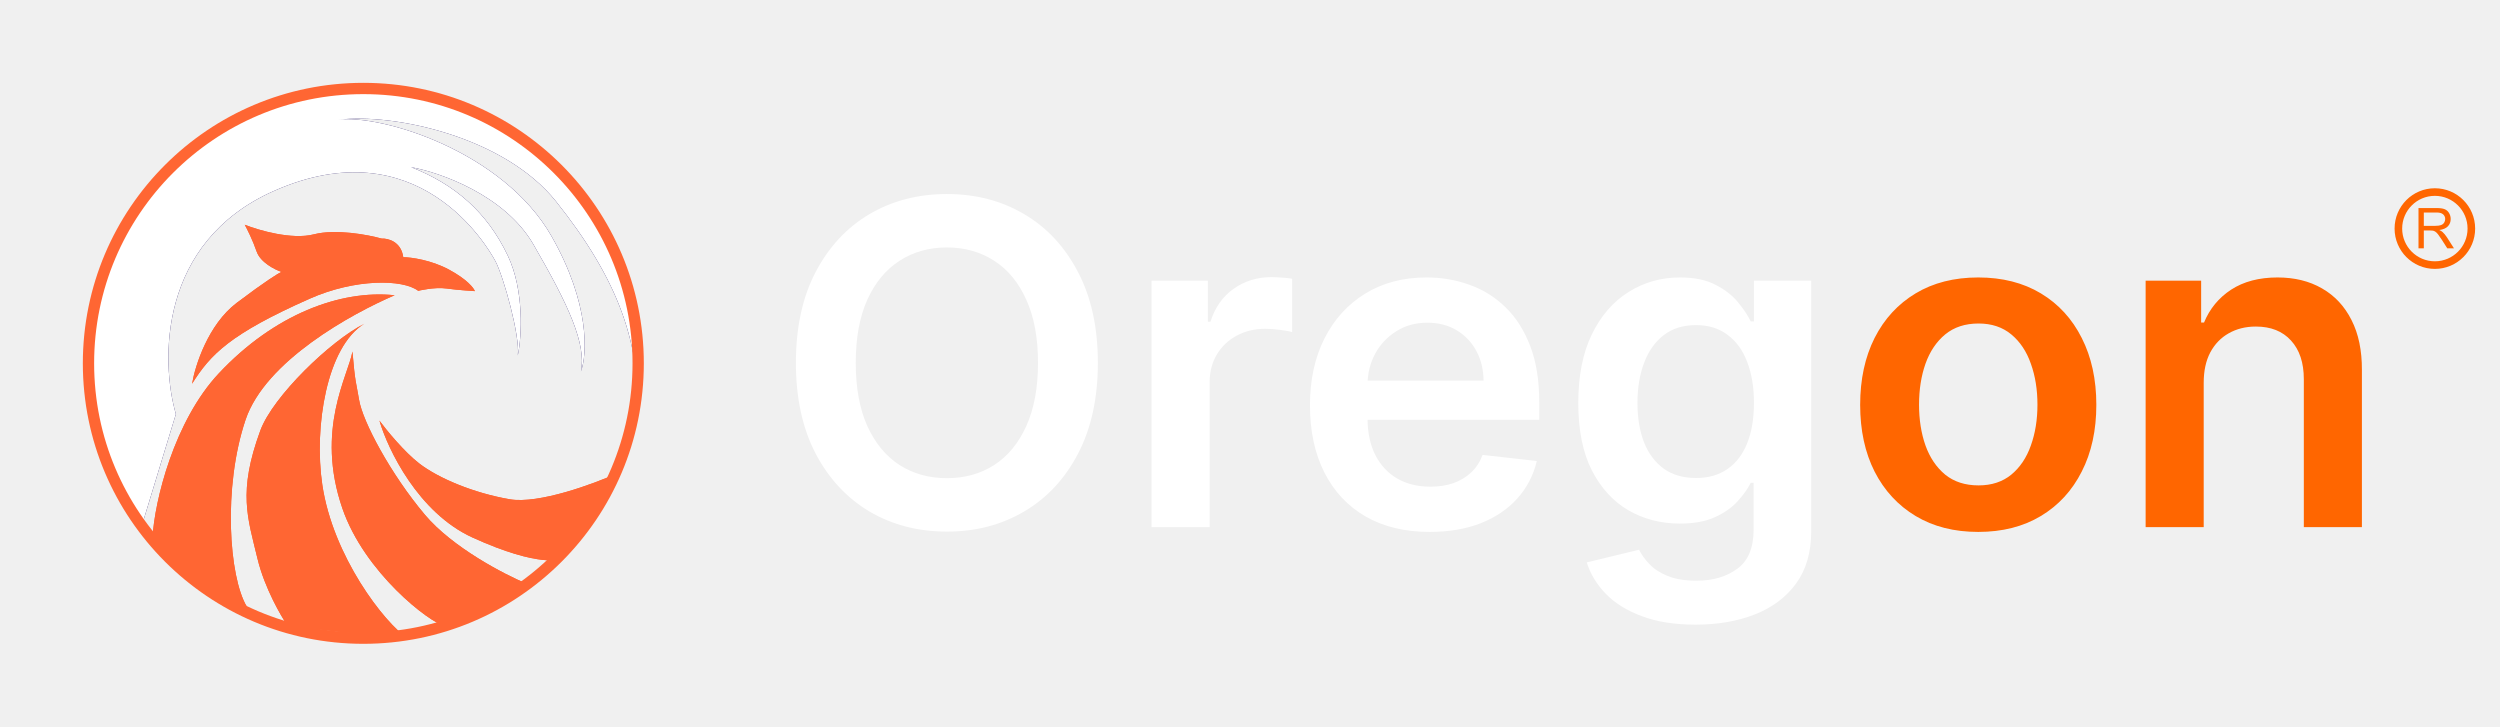
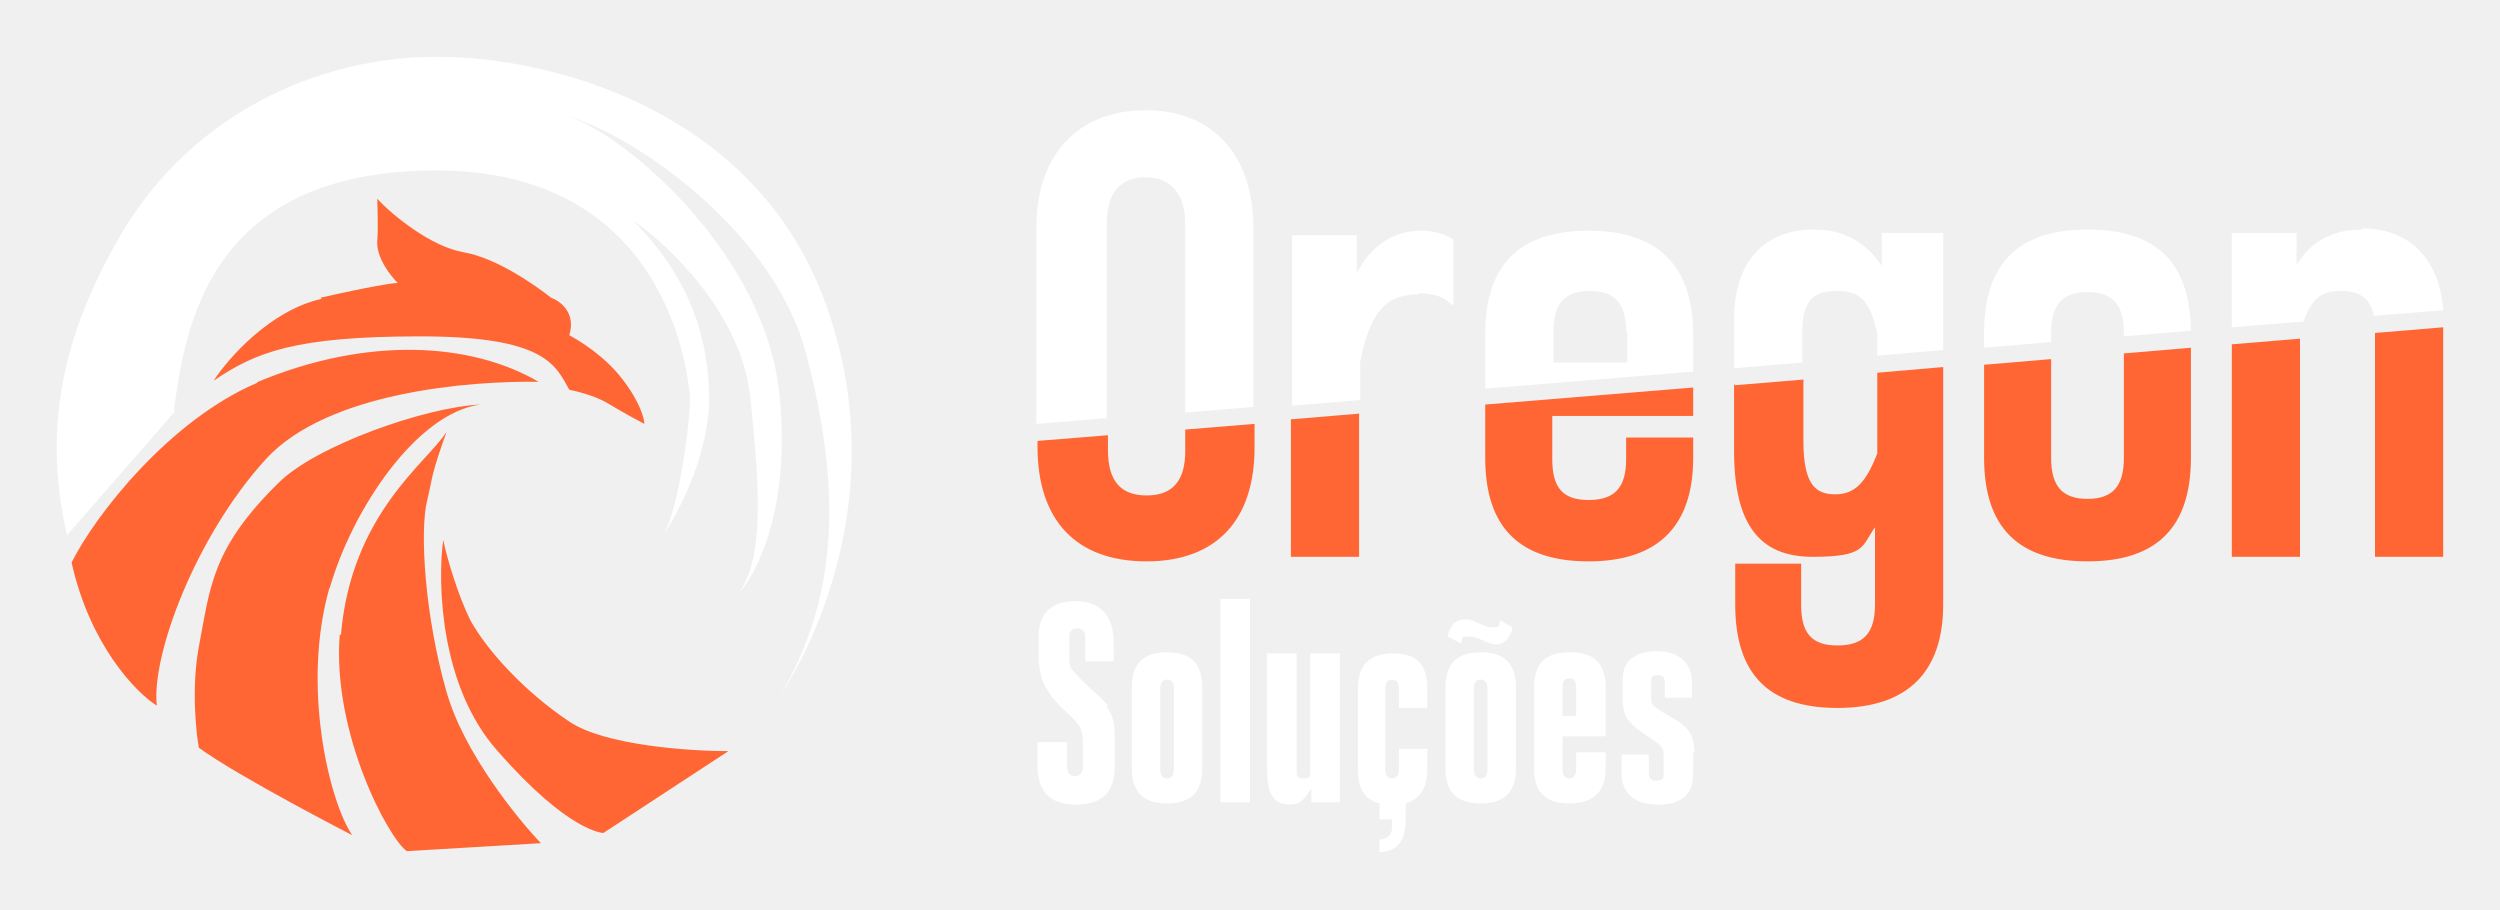
- <svg xmlns="http://www.w3.org/2000/svg" width="664" height="193" viewBox="0 0 664 193" fill="none">
-   <path d="M291.591 96.364C291.591 105.767 289.83 113.821 286.307 120.526C282.813 127.202 278.04 132.315 271.989 135.866C265.966 139.418 259.134 141.193 251.491 141.193C243.849 141.193 237.003 139.418 230.952 135.866C224.929 132.287 220.156 127.159 216.634 120.483C213.139 113.778 211.392 105.739 211.392 96.364C211.392 86.96 213.139 78.921 216.634 72.244C220.156 65.54 224.929 60.412 230.952 56.861C237.003 53.31 243.849 51.534 251.491 51.534C259.134 51.534 265.966 53.31 271.989 56.861C278.04 60.412 282.813 65.54 286.307 72.244C289.83 78.921 291.591 86.96 291.591 96.364ZM275.696 96.364C275.696 89.744 274.659 84.162 272.585 79.617C270.54 75.043 267.699 71.591 264.062 69.261C260.426 66.903 256.236 65.724 251.491 65.724C246.747 65.724 242.557 66.903 238.92 69.261C235.284 71.591 232.429 75.043 230.355 79.617C228.31 84.162 227.287 89.744 227.287 96.364C227.287 102.983 228.31 108.58 230.355 113.153C232.429 117.699 235.284 121.151 238.92 123.509C242.557 125.838 246.747 127.003 251.491 127.003C256.236 127.003 260.426 125.838 264.062 123.509C267.699 121.151 270.54 117.699 272.585 113.153C274.659 108.58 275.696 102.983 275.696 96.364ZM305.856 140V74.546H320.813V85.454H321.495C322.688 81.676 324.734 78.764 327.631 76.719C330.558 74.645 333.896 73.608 337.646 73.608C338.498 73.608 339.45 73.651 340.501 73.736C341.58 73.793 342.475 73.892 343.185 74.034V88.224C342.532 87.997 341.495 87.798 340.075 87.628C338.683 87.429 337.333 87.329 336.026 87.329C333.214 87.329 330.685 87.94 328.441 89.162C326.225 90.355 324.478 92.017 323.2 94.148C321.921 96.278 321.282 98.736 321.282 101.52V140H305.856ZM379.716 141.278C373.153 141.278 367.486 139.915 362.713 137.188C357.969 134.432 354.318 130.54 351.761 125.511C349.205 120.455 347.926 114.503 347.926 107.656C347.926 100.923 349.205 95.014 351.761 89.929C354.347 84.815 357.955 80.838 362.585 77.997C367.216 75.128 372.656 73.693 378.906 73.693C382.94 73.693 386.747 74.347 390.327 75.653C393.935 76.932 397.116 78.921 399.872 81.619C402.656 84.318 404.844 87.756 406.435 91.932C408.026 96.079 408.821 101.023 408.821 106.761V111.491H355.17V101.094H394.034C394.006 98.139 393.366 95.511 392.116 93.21C390.866 90.881 389.119 89.048 386.875 87.713C384.659 86.378 382.074 85.71 379.119 85.71C375.966 85.71 373.196 86.477 370.81 88.011C368.423 89.517 366.563 91.506 365.227 93.977C363.92 96.421 363.253 99.105 363.224 102.031V111.108C363.224 114.915 363.92 118.182 365.312 120.909C366.705 123.608 368.651 125.682 371.151 127.131C373.651 128.551 376.577 129.261 379.929 129.261C382.173 129.261 384.205 128.949 386.023 128.324C387.841 127.67 389.418 126.719 390.753 125.469C392.088 124.219 393.097 122.67 393.778 120.824L408.182 122.443C407.273 126.25 405.54 129.574 402.983 132.415C400.455 135.227 397.216 137.415 393.267 138.977C389.318 140.511 384.801 141.278 379.716 141.278ZM450.337 165.909C444.798 165.909 440.039 165.156 436.062 163.651C432.085 162.173 428.888 160.185 426.474 157.685C424.059 155.185 422.383 152.415 421.445 149.375L435.337 146.009C435.962 147.287 436.871 148.551 438.065 149.801C439.258 151.08 440.863 152.131 442.88 152.955C444.925 153.807 447.496 154.233 450.593 154.233C454.968 154.233 458.59 153.168 461.46 151.037C464.329 148.935 465.763 145.469 465.763 140.639V128.239H464.996C464.201 129.83 463.036 131.463 461.502 133.139C459.996 134.815 457.994 136.222 455.494 137.358C453.022 138.494 449.911 139.062 446.161 139.062C441.133 139.062 436.573 137.884 432.482 135.526C428.42 133.139 425.181 129.588 422.766 124.872C420.38 120.128 419.187 114.19 419.187 107.06C419.187 99.872 420.38 93.807 422.766 88.864C425.181 83.892 428.434 80.128 432.525 77.571C436.616 74.986 441.175 73.693 446.204 73.693C450.039 73.693 453.192 74.347 455.664 75.653C458.164 76.932 460.153 78.48 461.63 80.298C463.107 82.088 464.229 83.778 464.996 85.369H465.849V74.546H481.062V141.065C481.062 146.662 479.727 151.293 477.056 154.957C474.386 158.622 470.735 161.364 466.104 163.182C461.474 165 456.218 165.909 450.337 165.909ZM450.465 126.96C453.732 126.96 456.516 126.165 458.817 124.574C461.119 122.983 462.866 120.696 464.059 117.713C465.252 114.73 465.849 111.151 465.849 106.974C465.849 102.855 465.252 99.247 464.059 96.151C462.894 93.054 461.161 90.653 458.86 88.949C456.587 87.216 453.789 86.349 450.465 86.349C447.028 86.349 444.158 87.244 441.857 89.034C439.556 90.824 437.823 93.281 436.658 96.406C435.494 99.503 434.911 103.026 434.911 106.974C434.911 110.98 435.494 114.489 436.658 117.5C437.852 120.483 439.599 122.812 441.9 124.489C444.229 126.136 447.085 126.96 450.465 126.96Z" fill="white" />
-   <path d="M525.423 141.278C519.031 141.278 513.491 139.872 508.803 137.06C504.116 134.247 500.479 130.312 497.894 125.256C495.337 120.199 494.059 114.29 494.059 107.528C494.059 100.767 495.337 94.844 497.894 89.758C500.479 84.673 504.116 80.724 508.803 77.912C513.491 75.099 519.031 73.693 525.423 73.693C531.815 73.693 537.354 75.099 542.042 77.912C546.729 80.724 550.352 84.673 552.908 89.758C555.494 94.844 556.786 100.767 556.786 107.528C556.786 114.29 555.494 120.199 552.908 125.256C550.352 130.312 546.729 134.247 542.042 137.06C537.354 139.872 531.815 141.278 525.423 141.278ZM525.508 128.92C528.974 128.92 531.871 127.969 534.201 126.065C536.531 124.134 538.263 121.548 539.4 118.31C540.565 115.071 541.147 111.463 541.147 107.486C541.147 103.48 540.565 99.858 539.4 96.619C538.263 93.352 536.531 90.753 534.201 88.821C531.871 86.889 528.974 85.923 525.508 85.923C521.957 85.923 519.002 86.889 516.644 88.821C514.315 90.753 512.567 93.352 511.403 96.619C510.266 99.858 509.698 103.48 509.698 107.486C509.698 111.463 510.266 115.071 511.403 118.31C512.567 121.548 514.315 124.134 516.644 126.065C519.002 127.969 521.957 128.92 525.508 128.92ZM585.305 101.648V140H569.879V74.546H584.624V85.668H585.391C586.896 82.003 589.297 79.091 592.592 76.932C595.916 74.773 600.021 73.693 604.908 73.693C609.425 73.693 613.359 74.659 616.712 76.591C620.092 78.523 622.706 81.321 624.553 84.986C626.428 88.651 627.351 93.097 627.322 98.324V140H611.896V100.71C611.896 96.335 610.76 92.912 608.487 90.44C606.243 87.969 603.132 86.733 599.155 86.733C596.456 86.733 594.055 87.329 591.953 88.523C589.879 89.688 588.246 91.378 587.053 93.594C585.888 95.81 585.305 98.494 585.305 101.648Z" fill="#FF6600" />
-   <path fill-rule="evenodd" clip-rule="evenodd" d="M646.7 50C652.609 50 657.4 54.795 657.4 60.709C657.4 66.624 652.609 71.419 646.7 71.419C640.791 71.419 636 66.624 636 60.709C636 54.795 640.791 50 646.7 50V50ZM646.7 52.018C651.497 52.018 655.384 55.91 655.384 60.709C655.384 65.51 651.495 69.401 646.7 69.401C641.904 69.401 638.016 65.509 638.016 60.709C638.016 55.909 641.905 52.018 646.7 52.018V52.018Z" fill="#FF6600" />
-   <path d="M642.35 65.965V55.257H647.094C648.048 55.257 648.773 55.354 649.269 55.549C649.765 55.739 650.162 56.077 650.459 56.564C650.755 57.051 650.904 57.589 650.904 58.178C650.904 58.938 650.658 59.578 650.167 60.099C649.675 60.621 648.916 60.952 647.89 61.093C648.264 61.273 648.549 61.451 648.744 61.626C649.157 62.006 649.549 62.481 649.919 63.051L651.78 65.965H649.999L648.583 63.737C648.169 63.094 647.829 62.603 647.561 62.262C647.294 61.921 647.053 61.682 646.839 61.546C646.629 61.41 646.415 61.315 646.196 61.261C646.036 61.227 645.773 61.21 645.408 61.21H643.766V65.965H642.35ZM643.766 59.983H646.809C647.457 59.983 647.963 59.917 648.328 59.785C648.692 59.649 648.97 59.435 649.16 59.143C649.349 58.846 649.444 58.524 649.444 58.178C649.444 57.672 649.259 57.256 648.89 56.929C648.525 56.603 647.946 56.44 647.153 56.44H643.766V59.983Z" fill="#FF6600" />
-   <path d="M46.711 109.99L37.984 138.581C24.692 121.115 22.678 103.323 24.769 84.68C27.599 59.443 44.347 40.327 64.194 31.519C84.04 22.71 119.827 17.648 145.047 41.749C170.268 65.849 171.182 97.582 168.744 112.888C171.171 92.011 163.763 73.656 147.676 53.495C134.01 36.368 104.769 30.034 89.914 31.786C101.611 30.407 133.685 40.274 146.492 62.752C156.738 80.734 155.964 94.17 154.297 98.64C155.742 91.358 151.125 81.233 141.659 64.897C134.086 51.828 116.845 45.781 109.171 44.391C120.943 49.004 129.411 56.437 134.872 67.909C139.241 77.087 138.612 89.369 137.523 94.402C138.191 89.31 133.714 73.342 131.582 69.369C129.449 65.397 110.973 33.753 72.721 50.731C42.119 64.313 42.63 95.896 46.711 109.99Z" fill="#170958" />
-   <path d="M62.885 80.429C55.288 86.163 51.804 97.153 51.012 101.932C55.907 94.103 61.142 88.705 82.222 79.348C94.356 73.963 106.988 74.136 111.074 77.242C111.074 77.242 115.404 76.181 118.555 76.627C121.707 77.073 126.127 77.324 126.127 77.324C125.846 76.506 124.085 74.222 119.291 71.627C114.496 69.033 109.17 68.331 107.107 68.304C106.535 64.13 103.026 63.269 101.343 63.36C97.781 62.359 89.198 60.733 83.367 62.238C77.537 63.744 68.696 61.167 65.004 59.69C65.639 60.843 67.157 63.875 68.15 66.779C69.144 69.683 72.962 71.612 74.747 72.213C73.959 72.563 70.483 74.696 62.885 80.429Z" fill="#FF6633" />
-   <path d="M58.141 99.136C46.275 111.781 41.026 133.049 40.504 142.873C49.521 155.202 61.035 160.368 65.55 161.111C60.828 153.246 59.161 129.5 65.223 111.488C70.479 95.874 93.351 83.345 104.825 78.416C90.493 76.906 72.844 83.467 58.141 99.136Z" fill="#FF6633" />
-   <path d="M85.602 128.724C88.407 147.745 102.117 165.471 108.253 169.509C108.253 169.509 84.688 167.756 76.104 165.776C74.818 163.895 70.293 156.302 68.394 148.406C65.777 137.523 63.127 130.704 69.14 114.351C72.483 105.26 87.874 90.442 96.759 85.991C86.79 92.064 83.338 113.374 85.602 128.724Z" fill="#FF6633" />
-   <path d="M90.924 135.007C83.696 113.989 92.507 99.748 93.609 93.356C94.322 101.894 94.626 101.636 95.38 106.22C96.323 111.951 103.735 125.878 112.852 136.712C120.145 145.379 133.858 152.517 139.802 155.002L118.081 166.242C114.141 165.408 96.811 152.123 90.924 135.007Z" fill="#FF6633" />
-   <path d="M164.074 125.659L149.218 148.486C149.218 148.486 143.563 150.996 125.513 142.774C111.073 136.197 102.998 119.317 100.766 111.7C102.614 114.2 107.322 119.981 111.367 123.105C116.423 127.009 125.808 130.96 135.4 132.606C143.074 133.922 157.713 128.523 164.074 125.659Z" fill="#FF6633" />
-   <path d="M46.711 109.99L37.984 138.581C24.692 121.115 22.678 103.323 24.769 84.68C27.599 59.443 44.347 40.327 64.194 31.519C84.04 22.71 119.827 17.648 145.047 41.749C170.268 65.849 171.182 97.582 168.744 112.888C171.171 92.011 163.763 73.656 147.676 53.495C134.01 36.368 104.769 30.034 89.914 31.786C101.611 30.407 133.685 40.274 146.492 62.752C156.738 80.734 155.964 94.17 154.297 98.64C155.742 91.358 151.125 81.233 141.659 64.897C134.086 51.828 116.845 45.781 109.171 44.391C120.943 49.004 129.411 56.437 134.872 67.909C139.241 77.087 138.612 89.369 137.523 94.402C138.191 89.31 133.714 73.342 131.582 69.369C129.449 65.397 110.973 33.753 72.721 50.731C42.119 64.313 42.63 95.896 46.711 109.99Z" fill="white" />
-   <path d="M62.885 80.429C55.288 86.163 51.804 97.153 51.012 101.932C55.907 94.103 61.142 88.705 82.222 79.348C94.356 73.963 106.988 74.136 111.074 77.242C111.074 77.242 115.404 76.181 118.555 76.627C121.707 77.073 126.127 77.324 126.127 77.324C125.846 76.506 124.085 74.222 119.291 71.627C114.496 69.033 109.17 68.331 107.107 68.304C106.535 64.13 103.026 63.269 101.343 63.36C97.781 62.359 89.198 60.733 83.367 62.238C77.537 63.744 68.696 61.167 65.004 59.69C65.639 60.843 67.157 63.875 68.15 66.779C69.144 69.683 72.962 71.612 74.747 72.213C73.959 72.563 70.483 74.696 62.885 80.429Z" fill="#FF6633" />
-   <path d="M58.141 99.136C46.275 111.781 41.026 133.049 40.504 142.873C49.521 155.202 61.035 160.368 65.55 161.111C60.828 153.246 59.161 129.5 65.223 111.488C70.479 95.874 93.351 83.345 104.825 78.416C90.493 76.906 72.844 83.467 58.141 99.136Z" fill="#FF6633" />
-   <path d="M85.602 128.724C88.407 147.745 102.117 165.471 108.253 169.509C108.253 169.509 84.688 167.756 76.104 165.776C74.818 163.895 70.293 156.302 68.394 148.406C65.777 137.523 63.127 130.704 69.14 114.351C72.483 105.26 87.874 90.442 96.759 85.991C86.79 92.064 83.338 113.374 85.602 128.724Z" fill="#FF6633" />
-   <path d="M90.924 135.007C83.696 113.989 92.507 99.748 93.609 93.356C94.322 101.894 94.626 101.636 95.38 106.22C96.323 111.951 103.735 125.878 112.852 136.712C120.145 145.379 133.858 152.517 139.802 155.002L118.081 166.242C114.141 165.408 96.811 152.123 90.924 135.007Z" fill="#FF6633" />
-   <path d="M164.074 125.659L149.218 148.486C149.218 148.486 143.563 150.996 125.513 142.774C111.073 136.197 102.998 119.317 100.766 111.7C102.614 114.2 107.322 119.981 111.367 123.105C116.423 127.009 125.808 130.96 135.4 132.606C143.074 133.922 157.713 128.523 164.074 125.659Z" fill="#FF6633" />
-   <circle cx="96.5" cy="96.5" r="73" stroke="#FF6633" stroke-width="3" />
+ <svg xmlns="http://www.w3.org/2000/svg" id="Layer_1" version="1.1" viewBox="0 0 220 80">
+   <defs>
+     <style>
+             .st0 {
+             fill: #f63;
+             }
+ 
+             .st1 {
+             fill: #fff;
+             }
+         </style>
+   </defs>
+   <g>
+     <path class="st1" d="M15.4,36.2l-9.5,10.9c-2.4-10.3.2-18.6,4.7-26.4,6.2-10.6,17.3-15.7,27.8-15.7s27.3,4.8,33.7,20.3c6.4,15.6.6,29.8-3.5,36,5.2-8.7,5.5-18.3,2.3-30.3-2.7-10.2-14.3-18.8-21.2-20.9,5.4,1.7,17.7,12.3,18.9,24.7,1,9.9-2,15.7-3.6,17.4,2.1-2.9,2-8.3,1-17.4-.8-7.2-7.2-13.3-10.3-15.4,4.3,4.3,6.6,9.3,6.7,15.4.1,4.9-2.6,10.2-4,12.2,1.3-2.1,2.4-10,2.3-12.2-.2-2.2-2.1-19.8-22.3-19.8s-22.1,14-23.1,21.1Z" />
+     <path class="st0" d="M28.3,26.3c-4.5,1-8.2,5.2-9.5,7.2,3.7-2.5,7.1-3.9,18.2-3.9s11.9,2.6,13.1,4.7c0,0,2.1.4,3.4,1.2,1.3.8,3.2,1.8,3.2,1.8,0-.4-.3-1.8-1.9-3.9-1.6-2.1-3.8-3.4-4.7-3.9.6-2-.8-3-1.6-3.3-1.4-1.1-4.8-3.5-7.7-4-2.9-.5-6.3-3.3-7.6-4.7,0,.6.1,2.3,0,3.7-.1,1.5,1.2,3.1,1.8,3.7-.4,0-2.4.3-6.8,1.3ZM22.6,33.7c-7.7,3.3-14.2,11.6-16.3,15.8,1.6,7.2,5.6,11.4,7.5,12.6-.5-4.4,3.4-14.9,9.6-21.7,5.4-5.9,17.9-6.9,24-6.8-6-3.5-15.1-4-24.7,0ZM29,51.7c-2.5,8.7,0,18.9,2,21.8,0,0-10.1-5.2-13.5-7.7-.2-1-.7-5.2,0-8.9,1-5.2,1.1-8.6,7-14.4,3.3-3.3,13-6.7,17.8-6.9-5.6.7-11.3,9.2-13.3,16.2ZM30,55.9c.9-10.7,7.6-15.2,9.3-17.9-1.4,3.9-1.2,3.9-1.7,6-.7,2.7-.2,10.3,1.7,16.9,1.5,5.3,6.2,11.1,8.3,13.3l-11.8.7c-1.6-1.1-6.6-10.4-5.9-19.1ZM64.1,66.1l-11,7.2s-3,0-9.3-7.2c-5.1-5.7-5.3-14.8-4.8-18.6.3,1.5,1.3,4.9,2.4,7.1,1.5,2.7,4.8,6.3,8.7,8.9,3.1,2.1,10.6,2.6,14,2.6Z" />
+   </g>
+   <g>
+     <path class="st1" d="M102.7,57.4c-2.1,0-3.1,1-3.1,3.1v7.1c0,2.1,1,3.1,3.1,3.1s3.1-1,3.1-3.1v-7.1c0-2.1-1-3.1-3.1-3.1ZM103.3,67.7c0,.5-.2.8-.6.8s-.6-.3-.6-.8v-7.1c0-.5.2-.8.6-.8s.6.3.6.8v7.1ZM130.3,57.4c-2.1,0-3.1,1-3.1,3.1v7.1c0,2.1,1,3.1,3.1,3.1s3.1-1,3.1-3.1v-7.1c0-2.1-1-3.1-3.1-3.1ZM130.9,67.7c0,.5-.2.8-.6.8s-.6-.3-.6-.8v-7.1c0-.5.2-.8.6-.8s.6.3.6.8v7.1ZM138.1,57.4c-2.1,0-3.1,1-3.1,3.1v7.1c0,2.1,1,3.1,3.1,3.1s3.2-1,3.2-3.1v-1.4h-2.6v1.5c0,.5-.2.8-.6.8s-.6-.3-.6-.8v-2.9h3.8v-4.3c0-2.1-1-3.1-3.1-3.1ZM138.7,63h-1.2v-2.5c0-.6.2-.8.6-.8s.6.2.6.8v2.5ZM128.5,56.6l-1.1-.6c.2-1.1.8-1.5,1.6-1.5s1.5.7,2.3.7.6-.1.7-.6l1.1.6c-.2,1.1-.8,1.5-1.5,1.5s-1.5-.7-2.3-.7-.6.1-.7.6ZM97.4,62.2c.5.7.7,1.4.7,2.8v2.4c0,2.2-1,3.4-3.4,3.4s-3.4-1.2-3.4-3.5v-2h2.6v2.2c0,.5.3.8.7.8s.7-.3.7-.8v-1.9c0-1.3-.2-1.6-.7-2.2-.9-.9-1.9-1.7-2.5-2.8-.5-.8-.7-1.7-.7-3.1v-1.5c0-2,1.1-3.1,3.3-3.1s3.3,1.4,3.3,3.6v1.7h-2.5v-2.1c0-.5-.2-.8-.7-.8s-.7.3-.7.7v1.5c0,1,0,1.3.6,1.8.9,1.1,2.1,1.9,2.8,2.8ZM125.6,60.6v1.7h-2.5v-1.7c0-.5-.2-.8-.6-.8s-.6.3-.6.8v7.1c0,.5.2.8.6.8s.6-.3.6-.8v-1.8h2.5v1.8c0,1.6-.6,2.6-1.9,3v1.4c0,1.9-.7,2.8-2.3,2.9v-1.1c.7-.1,1.1-.4,1.1-1.1v-.7h-1.1v-1.4c-1.3-.3-1.9-1.3-1.9-3v-7.1c0-2.1,1-3.1,3.1-3.1s3,1,3,3.1ZM149,66.3v1.8c0,1.8-1,2.7-3.1,2.7s-3.2-1-3.2-2.8v-1.6h2.4v1.7c0,.4.2.6.7.6s.6-.2.6-.5v-1.8c0-.4-.1-.7-.8-1.2-.6-.4-1.7-1.1-2.1-1.6-.6-.6-.7-1.3-.7-2.1v-1.8c0-1.5,1.1-2.4,3-2.4s3.1,1,3.1,2.8v1.3h-2.4v-1.4c0-.4-.2-.6-.6-.6s-.6.2-.6.5v1.5c0,.4,0,.6.6,1,.7.5,1.5.8,2.2,1.4.6.5,1,1.1,1,2.4ZM107.4,52.7h2.6v17.9h-2.6v-17.9ZM115.3,57.5h2.6v13.1h-2.5v-1.1h-.1c-.5.9-1,1.3-1.8,1.3-1.7,0-2-1.4-2-3.2v-10.1h2.6v10.1c0,.7,0,.9.6.9s.6-.2.6-.9v-10.1Z" />
+     <g>
+       <path class="st1" d="M186.9,29.6v-.3c0-2.5-1-3.6-3.2-3.6s-3.2,1.1-3.2,3.6v.8l-5.9.5v-1.3c0-6.1,3-9.1,9.1-9.1s9,2.9,9.1,8.9l-5.9.5ZM207.9,20.2c-2.6,0-4.5,1-5.8,3.1v-2.8h-5.7v8.3l6.3-.5c.8-2.1,1.6-2.7,3.3-2.7s2.6.7,2.9,2.2l6.1-.5c-.3-4.4-2.9-7.2-7.1-7.2ZM171,30.9v-10.4h-5.4v2.9c-1.5-2.2-3.4-3.2-6-3.2-4.4,0-7,2.9-7,7.9v4.3l6-.5v-2.7c0-3,1.2-3.6,3.1-3.6s2.9.8,3.5,3.8v1.9l5.8-.5ZM124.8,25.8c1,0,1.8.2,2.3.5l.8.6v-5.8l-.3-.2c-.8-.4-1.6-.6-2.5-.6-2.5,0-4.4,1.3-5.7,3.7v-3.3h-5.7v15l6-.5v-3.3c.9-5,2.7-6,5.2-6ZM110.3,35.8v-15.7c0-6.5-3.6-10.4-9.5-10.4s-9.6,3.9-9.6,10.3v17.3l6.2-.5v-17.2c0-1.8.6-4,3.4-4s3.5,2.2,3.5,4.1v16.6l6.1-.5ZM149,32.7l-18.3,1.5v-4.8c0-6.1,3-9.1,9.1-9.1s9.2,3.1,9.2,9.1v3.4ZM143.1,29.2c0-2.5-1-3.6-3.2-3.6s-3.2,1.1-3.2,3.6v2.7h6.5v-2.7Z" />
+       <path class="st0" d="M180.5,31.6v8.7c0,2.5,1,3.6,3.2,3.6s3.2-1.1,3.2-3.6v-9.2l5.9-.5v9.7c0,6.1-3,9.1-9.1,9.1s-9.1-3-9.1-9.1v-8.2l5.9-.5ZM100.9,49.4c6.1,0,9.5-3.6,9.5-10v-2.1l-6.1.5v1.9c0,2.6-1.1,3.9-3.4,3.9s-3.4-1.3-3.4-4v-1.3l-6.2.5v.5c0,6.5,3.4,10.1,9.6,10.1ZM202.4,29.8l-6,.5v18.7h6v-19.2ZM152.6,33.8v5.9c0,6.4,2.2,9.3,6.9,9.3s4.3-.9,5.5-2.6v6.8c0,2.5-1,3.6-3.3,3.6s-3.2-1.1-3.2-3.6v-3.6h-5.8v3.6c0,6.1,2.9,9.1,9,9.1s9.3-3.1,9.3-9.1v-20.9l-5.8.5v7.1c-1,2.6-2,3.6-3.7,3.6s-2.8-.8-2.8-4.7v-5.4l-6,.5ZM209,29.3v19.7h6v-20.2l-6,.5ZM113.6,49h6v-12.6s-6,.5-6,.5v12.1ZM149,36.6v-2.5l-18.3,1.5v4.7c0,6.1,3,9.1,9.1,9.1s9.2-3.1,9.2-9.1v-1.8h-5.9v1.9c0,2.5-1,3.6-3.3,3.6s-3.2-1.1-3.2-3.6v-3.8h12.4Z" />
+     </g>
+   </g>
</svg>
